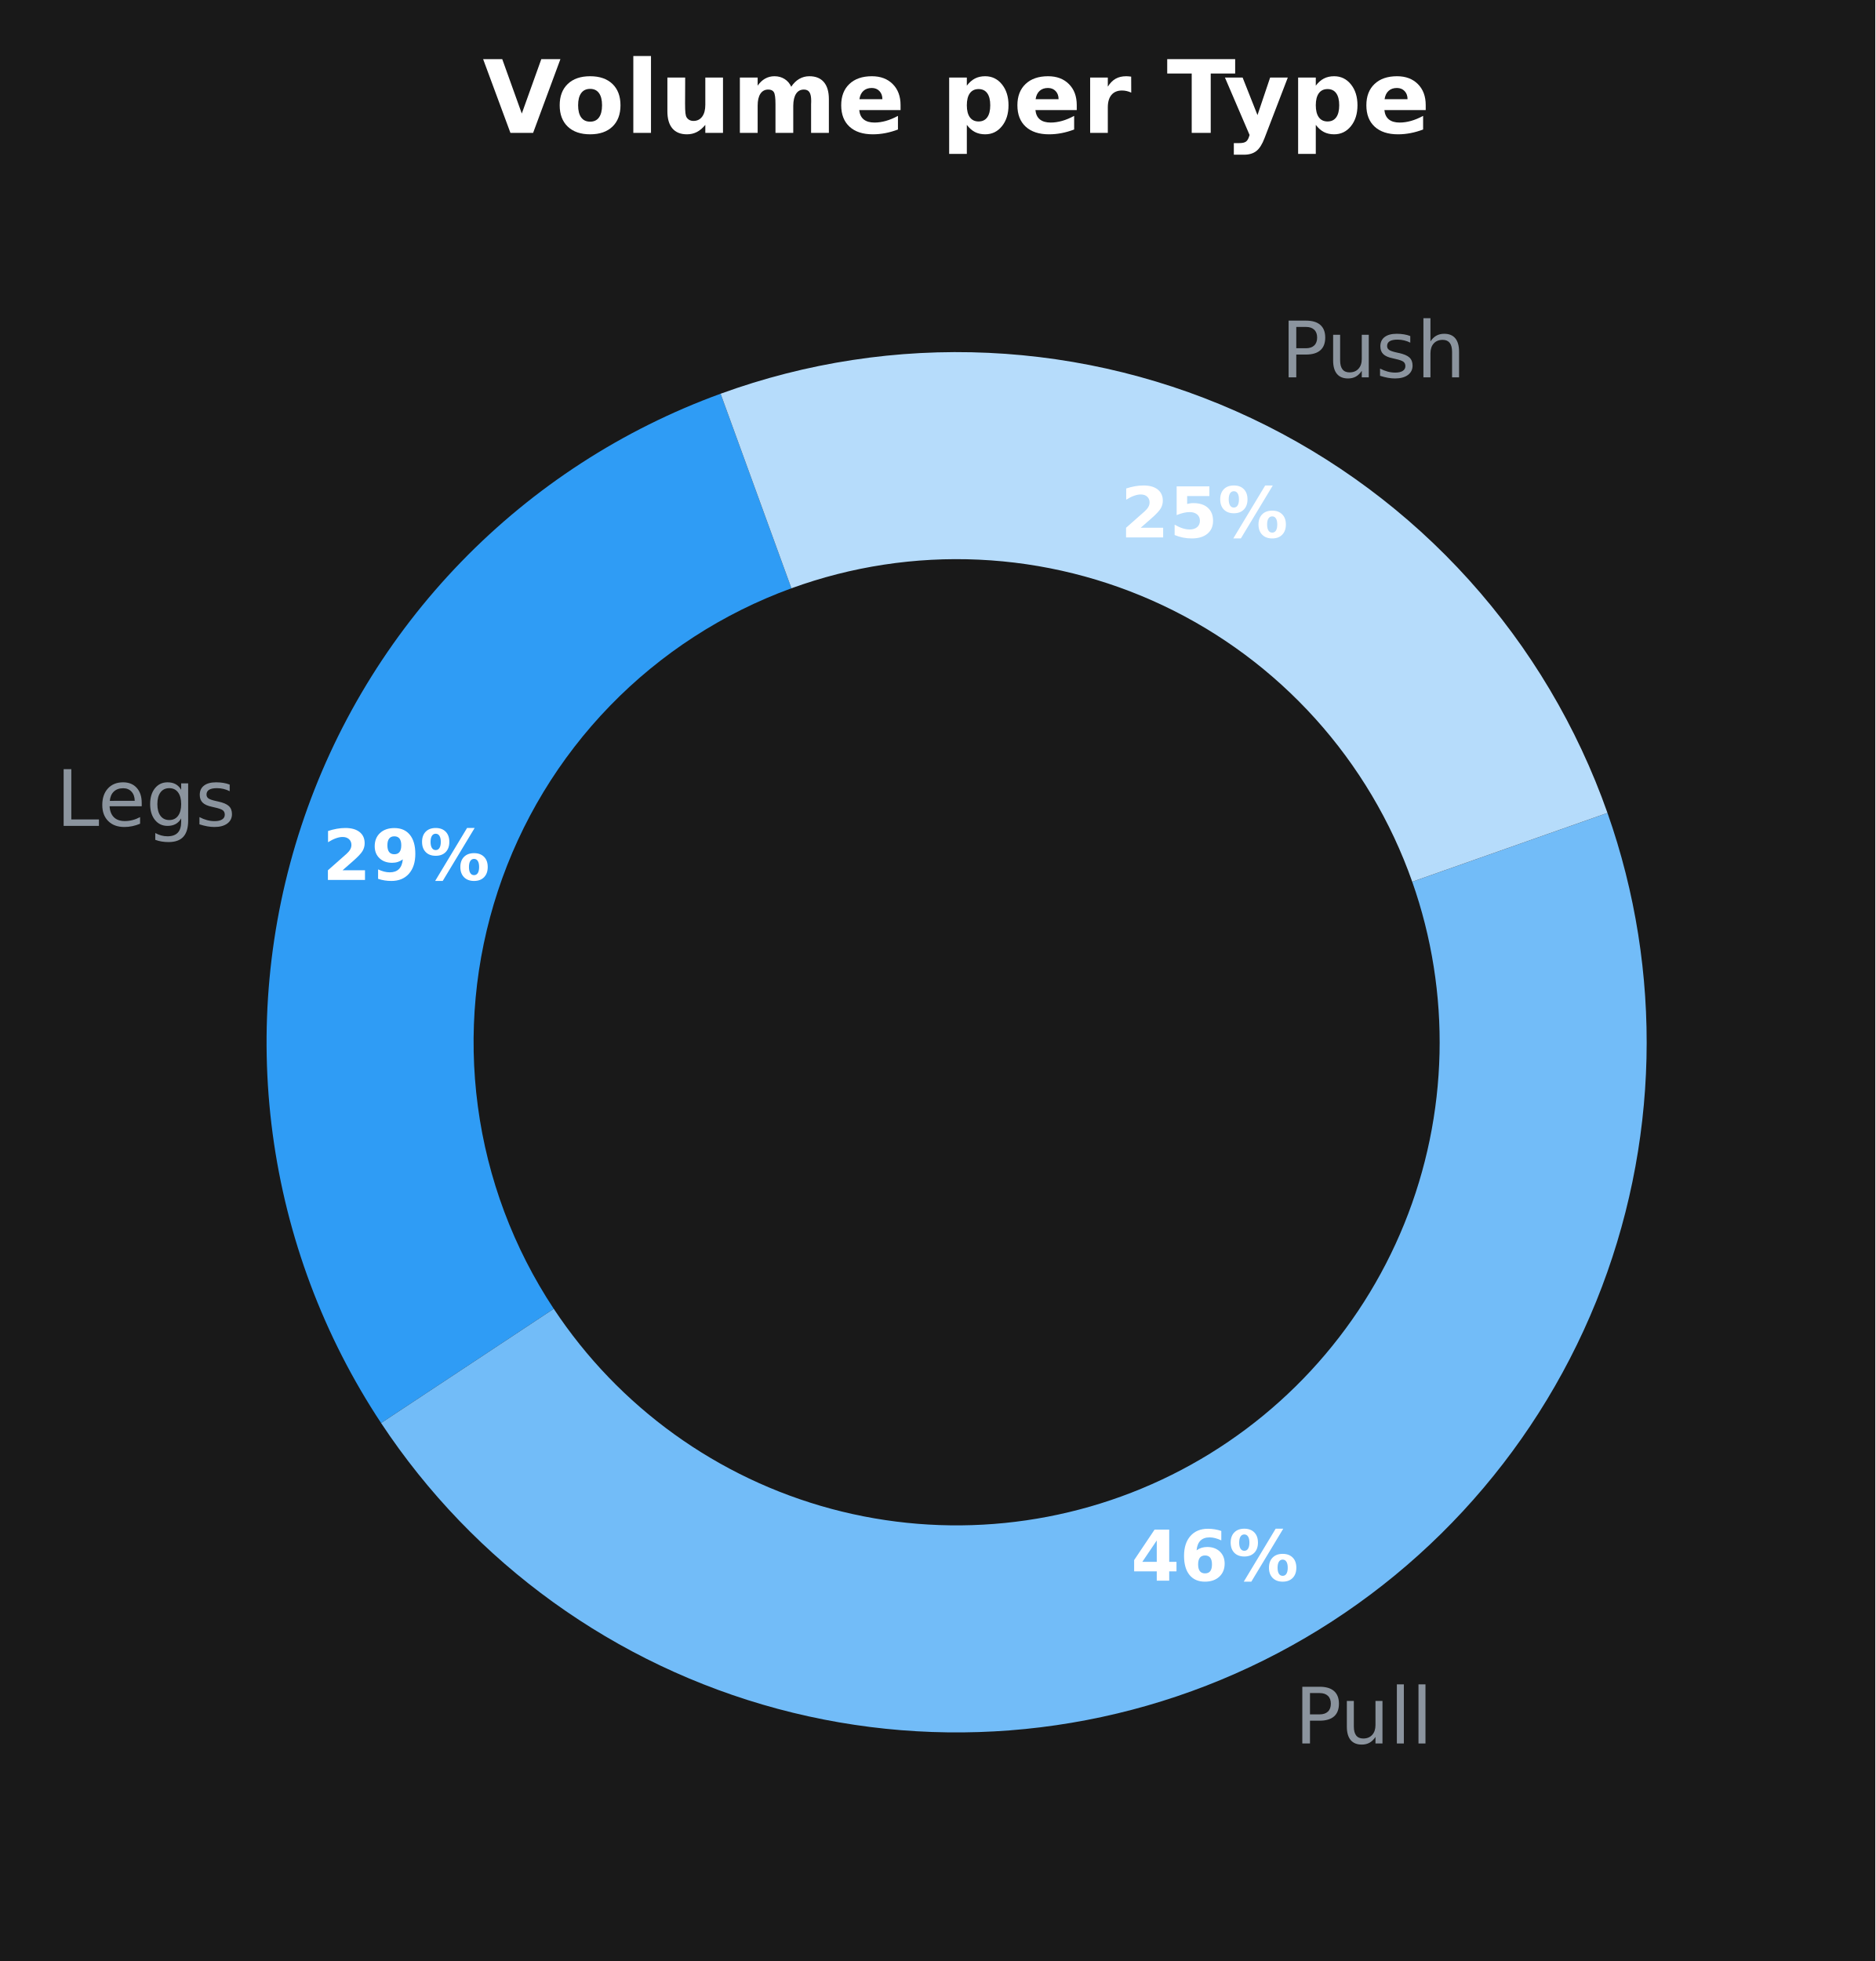
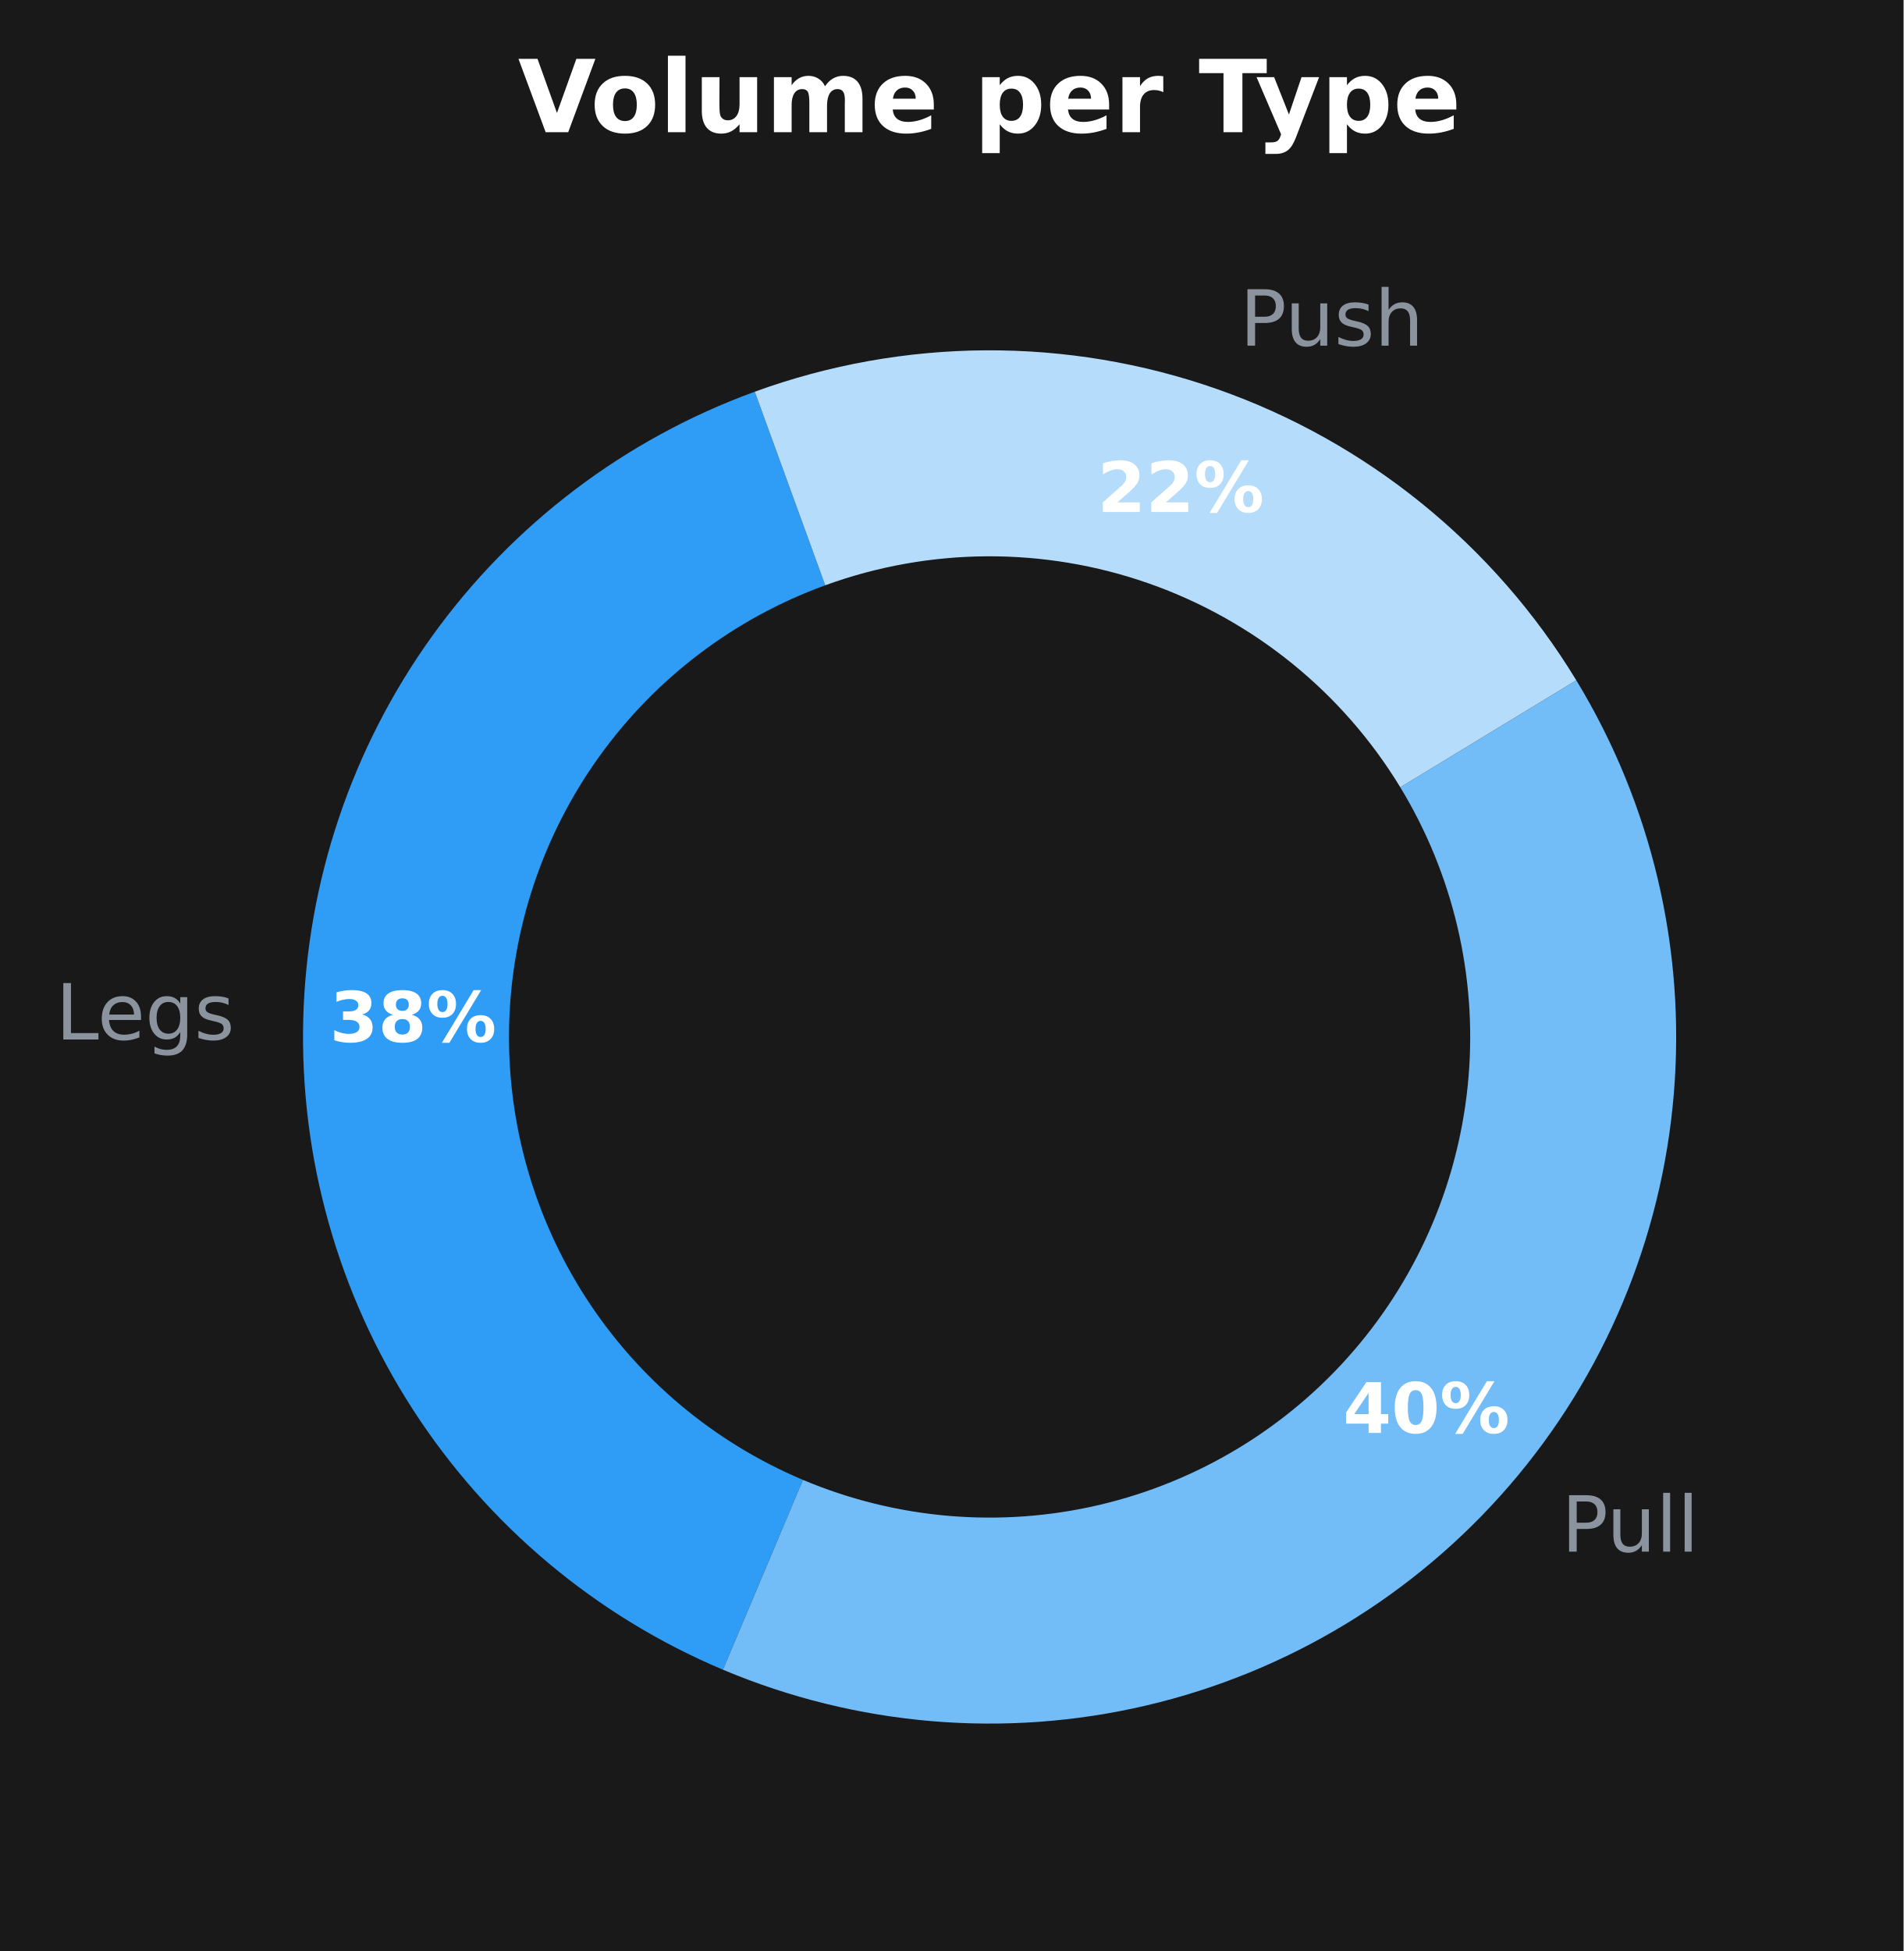
- <svg xmlns="http://www.w3.org/2000/svg" xmlns:xlink="http://www.w3.org/1999/xlink" width="241.05pt" height="252.038pt" viewBox="0 0 241.05 252.038" version="1.1">
+ <svg xmlns="http://www.w3.org/2000/svg" xmlns:xlink="http://www.w3.org/1999/xlink" width="245.932pt" height="252.038pt" viewBox="0 0 245.932 252.038" version="1.1">
  <defs>
    <style type="text/css">*{stroke-linejoin: round; stroke-linecap: butt}</style>
  </defs>
  <g id="figure_1">
    <g id="patch_1">
-       <path d="M 0 252.038  L 241.05 252.038  L 241.05 0  L 0 0  z " style="fill: #191919" />
+       <path d="M 0 252.038  L 245.932 252.038  L 245.932 0  L 0 0  z " style="fill: #191919" />
    </g>
    <g id="axes_1">
      <g id="patch_2">
-         <path d="M 92.631 50.603  C 80.032 55.189 68.636 62.572 59.3 72.195  C 49.965 81.819 42.932 93.435 38.732 106.167  C 34.531 118.899 33.271 132.42 35.048 145.709  C 36.824 158.998 41.59 171.713 48.987 182.896  L 71.182 168.214  C 66.004 160.387 62.668 151.486 61.424 142.184  C 60.181 132.881 61.063 123.417 64.003 114.504  C 66.943 105.592 71.867 97.461 78.401 90.724  C 84.936 83.988 92.914 78.82 101.733 75.61  z " style="fill: #2f9cf5" />
+         <path d="M 97.513 50.603  C 80.764 56.7 66.234 67.706 55.829 82.178  C 45.424 96.651 39.62 113.929 39.175 131.748  C 38.731 149.567 43.669 167.113 53.34 182.086  C 63.011 197.059 76.974 208.775 93.399 215.698  L 103.735 191.176  C 92.237 186.33 82.463 178.129 75.693 167.648  C 68.924 157.167 65.468 144.884 65.778 132.411  C 66.089 119.938 70.153 107.843 77.436 97.712  C 84.72 87.581 94.89 79.877 106.615 75.61  z " style="fill: #2f9cf5" />
      </g>
      <g id="patch_3">
-         <path d="M 48.987 182.896  C 60.924 200.943 79.062 214.012 99.959 219.625  C 120.856 225.238 143.101 223.016 162.474 213.38  C 181.848 203.743 197.041 187.344 205.172 167.292  C 213.303 147.24 213.823 124.89 206.633 104.482  L 181.534 113.325  C 186.567 127.611 186.203 143.256 180.511 157.292  C 174.82 171.328 164.184 182.808 150.623 189.553  C 137.061 196.299 121.49 197.854 106.862 193.925  C 92.234 189.996 79.538 180.847 71.182 168.214  z " style="fill: #72bcf8" />
+         <path d="M 93.399 215.698  C 110.677 222.98 129.826 224.6 148.082 220.324  C 166.337 216.048 182.775 206.093 195.021 191.895  C 207.267 177.697 214.702 159.976 216.252 141.291  C 217.802 122.605 213.389 103.901 203.649 87.88  L 180.91 101.703  C 187.728 112.918 190.817 126.011 189.732 139.091  C 188.647 152.171 183.443 164.576 174.87 174.514  C 166.298 184.452 154.791 191.421 142.013 194.414  C 129.234 197.408 115.829 196.274 103.735 191.176  z " style="fill: #72bcf8" />
      </g>
      <g id="patch_4">
-         <path d="M 206.633 104.482  C 202.737 93.423 196.686 83.245 188.832 74.539  C 180.977 65.833 171.474 58.77 160.873 53.76  C 150.271 48.749 138.781 45.89 127.068 45.349  C 115.355 44.807 103.65 46.593 92.631 50.603  L 101.733 75.61  C 109.446 72.803 117.639 71.552 125.838 71.931  C 134.038 72.311 142.081 74.312 149.502 77.819  C 156.923 81.326 163.575 86.27 169.073 92.365  C 174.571 98.459 178.807 105.583 181.534 113.325  z " style="fill: #b6dcfb" />
+         <path d="M 203.649 87.88  C 192.997 70.358 176.593 57.061 157.246 50.266  C 137.899 43.471 116.782 43.59 97.513 50.603  L 106.615 75.61  C 120.103 70.701 134.885 70.617 148.428 75.373  C 161.97 80.13 173.454 89.438 180.91 101.703  z " style="fill: #b6dcfb" />
      </g>
      <g id="matplotlib.axis_1" />
      <g id="matplotlib.axis_2" />
      <g id="text_1">
-         <g style="fill: #8b949e" transform="translate(7.2 106.1473) scale(0.1 -0.1)">
+         <g style="fill: #8b949e" transform="translate(7.2 134.2866) scale(0.1 -0.1)">
          <defs>
            <path id="DejaVuSans-4c" d="M 628 4666  L 1259 4666  L 1259 531  L 3531 531  L 3531 0  L 628 0  L 628 4666  z " transform="scale(0.015625)" />
            <path id="DejaVuSans-65" d="M 3597 1894  L 3597 1613  L 953 1613  Q 991 1019 1311 708  Q 1631 397 2203 397  Q 2534 397 2845 478  Q 3156 559 3463 722  L 3463 178  Q 3153 47 2828 -22  Q 2503 -91 2169 -91  Q 1331 -91 842 396  Q 353 884 353 1716  Q 353 2575 817 3079  Q 1281 3584 2069 3584  Q 2775 3584 3186 3129  Q 3597 2675 3597 1894  z M 3022 2063  Q 3016 2534 2758 2815  Q 2500 3097 2075 3097  Q 1594 3097 1305 2825  Q 1016 2553 972 2059  L 3022 2063  z " transform="scale(0.015625)" />
            <path id="DejaVuSans-67" d="M 2906 1791  Q 2906 2416 2648 2759  Q 2391 3103 1925 3103  Q 1463 3103 1205 2759  Q 947 2416 947 1791  Q 947 1169 1205 825  Q 1463 481 1925 481  Q 2391 481 2648 825  Q 2906 1169 2906 1791  z M 3481 434  Q 3481 -459 3084 -895  Q 2688 -1331 1869 -1331  Q 1566 -1331 1297 -1286  Q 1028 -1241 775 -1147  L 775 -588  Q 1028 -725 1275 -790  Q 1522 -856 1778 -856  Q 2344 -856 2625 -561  Q 2906 -266 2906 331  L 2906 616  Q 2728 306 2450 153  Q 2172 0 1784 0  Q 1141 0 747 490  Q 353 981 353 1791  Q 353 2603 747 3093  Q 1141 3584 1784 3584  Q 2172 3584 2450 3431  Q 2728 3278 2906 2969  L 2906 3500  L 3481 3500  L 3481 434  z " transform="scale(0.015625)" />
            <path id="DejaVuSans-73" d="M 2834 3397  L 2834 2853  Q 2591 2978 2328 3040  Q 2066 3103 1784 3103  Q 1356 3103 1142 2972  Q 928 2841 928 2578  Q 928 2378 1081 2264  Q 1234 2150 1697 2047  L 1894 2003  Q 2506 1872 2764 1633  Q 3022 1394 3022 966  Q 3022 478 2636 193  Q 2250 -91 1575 -91  Q 1294 -91 989 -36  Q 684 19 347 128  L 347 722  Q 666 556 975 473  Q 1284 391 1588 391  Q 1994 391 2212 530  Q 2431 669 2431 922  Q 2431 1156 2273 1281  Q 2116 1406 1581 1522  L 1381 1569  Q 847 1681 609 1914  Q 372 2147 372 2553  Q 372 3047 722 3315  Q 1072 3584 1716 3584  Q 2034 3584 2315 3537  Q 2597 3491 2834 3397  z " transform="scale(0.015625)" />
          </defs>
          <use xlink:href="#DejaVuSans-4c" />
          <use xlink:href="#DejaVuSans-65" transform="translate(53.96289 0)" />
          <use xlink:href="#DejaVuSans-67" transform="translate(115.4863 0)" />
          <use xlink:href="#DejaVuSans-73" transform="translate(178.9629 0)" />
        </g>
      </g>
      <g id="text_2">
-         <g style="fill: #ffffff" transform="translate(41.43856 113.097) scale(0.09 -0.09)">
+         <g style="fill: #ffffff" transform="translate(42.59252 134.5852) scale(0.09 -0.09)">
          <defs>
-             <path id="DejaVuSans-Bold-32" d="M 1844 884  L 3897 884  L 3897 0  L 506 0  L 506 884  L 2209 2388  Q 2438 2594 2547 2791  Q 2656 2988 2656 3200  Q 2656 3528 2436 3728  Q 2216 3928 1850 3928  Q 1569 3928 1234 3808  Q 900 3688 519 3450  L 519 4475  Q 925 4609 1322 4679  Q 1719 4750 2100 4750  Q 2938 4750 3402 4381  Q 3866 4013 3866 3353  Q 3866 2972 3669 2642  Q 3472 2313 2841 1759  L 1844 884  z " transform="scale(0.015625)" />
-             <path id="DejaVuSans-Bold-39" d="M 641 103  L 641 966  Q 928 831 1190 764  Q 1453 697 1709 697  Q 2247 697 2547 995  Q 2847 1294 2900 1881  Q 2688 1725 2447 1647  Q 2206 1569 1925 1569  Q 1209 1569 770 1986  Q 331 2403 331 3084  Q 331 3838 820 4291  Q 1309 4744 2131 4744  Q 3044 4744 3544 4128  Q 4044 3513 4044 2388  Q 4044 1231 3459 570  Q 2875 -91 1856 -91  Q 1528 -91 1228 -42  Q 928 6 641 103  z M 2125 2350  Q 2441 2350 2600 2554  Q 2759 2759 2759 3169  Q 2759 3575 2600 3781  Q 2441 3988 2125 3988  Q 1809 3988 1650 3781  Q 1491 3575 1491 3169  Q 1491 2759 1650 2554  Q 1809 2350 2125 2350  z " transform="scale(0.015625)" />
+             <path id="DejaVuSans-Bold-33" d="M 2981 2516  Q 3453 2394 3698 2092  Q 3944 1791 3944 1325  Q 3944 631 3412 270  Q 2881 -91 1863 -91  Q 1503 -91 1142 -33  Q 781 25 428 141  L 428 1069  Q 766 900 1098 814  Q 1431 728 1753 728  Q 2231 728 2486 893  Q 2741 1059 2741 1369  Q 2741 1688 2480 1852  Q 2219 2016 1709 2016  L 1228 2016  L 1228 2791  L 1734 2791  Q 2188 2791 2409 2933  Q 2631 3075 2631 3366  Q 2631 3634 2415 3781  Q 2200 3928 1806 3928  Q 1516 3928 1219 3862  Q 922 3797 628 3669  L 628 4550  Q 984 4650 1334 4700  Q 1684 4750 2022 4750  Q 2931 4750 3382 4451  Q 3834 4153 3834 3553  Q 3834 3144 3618 2883  Q 3403 2622 2981 2516  z " transform="scale(0.015625)" />
+             <path id="DejaVuSans-Bold-38" d="M 2228 2088  Q 1891 2088 1709 1903  Q 1528 1719 1528 1375  Q 1528 1031 1709 848  Q 1891 666 2228 666  Q 2563 666 2741 848  Q 2919 1031 2919 1375  Q 2919 1722 2741 1905  Q 2563 2088 2228 2088  z M 1350 2484  Q 925 2613 709 2878  Q 494 3144 494 3541  Q 494 4131 934 4440  Q 1375 4750 2228 4750  Q 3075 4750 3515 4442  Q 3956 4134 3956 3541  Q 3956 3144 3739 2878  Q 3522 2613 3097 2484  Q 3572 2353 3814 2058  Q 4056 1763 4056 1313  Q 4056 619 3595 264  Q 3134 -91 2228 -91  Q 1319 -91 855 264  Q 391 619 391 1313  Q 391 1763 633 2058  Q 875 2353 1350 2484  z M 1631 3419  Q 1631 3141 1786 2991  Q 1941 2841 2228 2841  Q 2509 2841 2662 2991  Q 2816 3141 2816 3419  Q 2816 3697 2662 3845  Q 2509 3994 2228 3994  Q 1941 3994 1786 3844  Q 1631 3694 1631 3419  z " transform="scale(0.015625)" />
            <path id="DejaVuSans-Bold-25" d="M 4959 1925  Q 4738 1925 4616 1733  Q 4494 1541 4494 1184  Q 4494 825 4614 633  Q 4734 441 4959 441  Q 5184 441 5303 633  Q 5422 825 5422 1184  Q 5422 1541 5301 1733  Q 5181 1925 4959 1925  z M 4959 2450  Q 5541 2450 5875 2112  Q 6209 1775 6209 1184  Q 6209 594 5875 251  Q 5541 -91 4959 -91  Q 4378 -91 4042 251  Q 3706 594 3706 1184  Q 3706 1772 4042 2111  Q 4378 2450 4959 2450  z M 2094 -91  L 1403 -91  L 4319 4750  L 5013 4750  L 2094 -91  z M 1453 4750  Q 2034 4750 2367 4411  Q 2700 4072 2700 3481  Q 2700 2891 2367 2550  Q 2034 2209 1453 2209  Q 872 2209 539 2550  Q 206 2891 206 3481  Q 206 4072 539 4411  Q 872 4750 1453 4750  z M 1453 4225  Q 1228 4225 1106 4031  Q 984 3838 984 3481  Q 984 3122 1106 2926  Q 1228 2731 1453 2731  Q 1678 2731 1798 2926  Q 1919 3122 1919 3481  Q 1919 3838 1797 4031  Q 1675 4225 1453 4225  z " transform="scale(0.015625)" />
          </defs>
-           <use xlink:href="#DejaVuSans-Bold-32" />
-           <use xlink:href="#DejaVuSans-Bold-39" transform="translate(69.58008 0)" />
+           <use xlink:href="#DejaVuSans-Bold-33" />
+           <use xlink:href="#DejaVuSans-Bold-38" transform="translate(69.58008 0)" />
          <use xlink:href="#DejaVuSans-Bold-25" transform="translate(139.1602 0)" />
        </g>
      </g>
      <g id="text_3">
-         <g style="fill: #8b949e" transform="translate(166.4246 224.0812) scale(0.1 -0.1)">
+         <g style="fill: #8b949e" transform="translate(201.738 200.4481) scale(0.1 -0.1)">
          <defs>
            <path id="DejaVuSans-50" d="M 1259 4147  L 1259 2394  L 2053 2394  Q 2494 2394 2734 2622  Q 2975 2850 2975 3272  Q 2975 3691 2734 3919  Q 2494 4147 2053 4147  L 1259 4147  z M 628 4666  L 2053 4666  Q 2838 4666 3239 4311  Q 3641 3956 3641 3272  Q 3641 2581 3239 2228  Q 2838 1875 2053 1875  L 1259 1875  L 1259 0  L 628 0  L 628 4666  z " transform="scale(0.015625)" />
            <path id="DejaVuSans-75" d="M 544 1381  L 544 3500  L 1119 3500  L 1119 1403  Q 1119 906 1312 657  Q 1506 409 1894 409  Q 2359 409 2629 706  Q 2900 1003 2900 1516  L 2900 3500  L 3475 3500  L 3475 0  L 2900 0  L 2900 538  Q 2691 219 2414 64  Q 2138 -91 1772 -91  Q 1169 -91 856 284  Q 544 659 544 1381  z M 1991 3584  L 1991 3584  z " transform="scale(0.015625)" />
            <path id="DejaVuSans-6c" d="M 603 4863  L 1178 4863  L 1178 0  L 603 0  L 603 4863  z " transform="scale(0.015625)" />
          </defs>
          <use xlink:href="#DejaVuSans-50" />
          <use xlink:href="#DejaVuSans-75" transform="translate(58.55273 0)" />
          <use xlink:href="#DejaVuSans-6c" transform="translate(121.9316 0)" />
          <use xlink:href="#DejaVuSans-6c" transform="translate(149.7148 0)" />
        </g>
      </g>
      <g id="text_4">
-         <g style="fill: #ffffff" transform="translate(145.3823 203.1556) scale(0.09 -0.09)">
+         <g style="fill: #ffffff" transform="translate(173.5029 185.1085) scale(0.09 -0.09)">
          <defs>
            <path id="DejaVuSans-Bold-34" d="M 2356 3675  L 1038 1722  L 2356 1722  L 2356 3675  z M 2156 4666  L 3494 4666  L 3494 1722  L 4159 1722  L 4159 850  L 3494 850  L 3494 0  L 2356 0  L 2356 850  L 288 850  L 288 1881  L 2156 4666  z " transform="scale(0.015625)" />
-             <path id="DejaVuSans-Bold-36" d="M 2316 2303  Q 2000 2303 1842 2098  Q 1684 1894 1684 1484  Q 1684 1075 1842 870  Q 2000 666 2316 666  Q 2634 666 2792 870  Q 2950 1075 2950 1484  Q 2950 1894 2792 2098  Q 2634 2303 2316 2303  z M 3803 4544  L 3803 3681  Q 3506 3822 3243 3889  Q 2981 3956 2731 3956  Q 2194 3956 1894 3657  Q 1594 3359 1544 2772  Q 1750 2925 1990 3001  Q 2231 3078 2516 3078  Q 3231 3078 3670 2659  Q 4109 2241 4109 1563  Q 4109 813 3618 361  Q 3128 -91 2303 -91  Q 1394 -91 895 523  Q 397 1138 397 2266  Q 397 3422 980 4083  Q 1563 4744 2578 4744  Q 2900 4744 3203 4694  Q 3506 4644 3803 4544  z " transform="scale(0.015625)" />
+             <path id="DejaVuSans-Bold-30" d="M 2944 2338  Q 2944 3213 2780 3570  Q 2616 3928 2228 3928  Q 1841 3928 1675 3570  Q 1509 3213 1509 2338  Q 1509 1453 1675 1090  Q 1841 728 2228 728  Q 2613 728 2778 1090  Q 2944 1453 2944 2338  z M 4147 2328  Q 4147 1169 3647 539  Q 3147 -91 2228 -91  Q 1306 -91 806 539  Q 306 1169 306 2328  Q 306 3491 806 4120  Q 1306 4750 2228 4750  Q 3147 4750 3647 4120  Q 4147 3491 4147 2328  z " transform="scale(0.015625)" />
          </defs>
          <use xlink:href="#DejaVuSans-Bold-34" />
-           <use xlink:href="#DejaVuSans-Bold-36" transform="translate(69.58008 0)" />
+           <use xlink:href="#DejaVuSans-Bold-30" transform="translate(69.58008 0)" />
          <use xlink:href="#DejaVuSans-Bold-25" transform="translate(139.1602 0)" />
        </g>
      </g>
      <g id="text_5">
-         <g style="fill: #8b949e" transform="translate(164.6628 48.49912) scale(0.1 -0.1)">
+         <g style="fill: #8b949e" transform="translate(160.1853 44.65588) scale(0.1 -0.1)">
          <defs>
            <path id="DejaVuSans-68" d="M 3513 2113  L 3513 0  L 2938 0  L 2938 2094  Q 2938 2591 2744 2837  Q 2550 3084 2163 3084  Q 1697 3084 1428 2787  Q 1159 2491 1159 1978  L 1159 0  L 581 0  L 581 4863  L 1159 4863  L 1159 2956  Q 1366 3272 1645 3428  Q 1925 3584 2291 3584  Q 2894 3584 3203 3211  Q 3513 2838 3513 2113  z " transform="scale(0.015625)" />
          </defs>
          <use xlink:href="#DejaVuSans-50" />
          <use xlink:href="#DejaVuSans-75" transform="translate(58.55273 0)" />
          <use xlink:href="#DejaVuSans-73" transform="translate(121.9316 0)" />
          <use xlink:href="#DejaVuSans-68" transform="translate(174.0312 0)" />
        </g>
      </g>
      <g id="text_6">
-         <g style="fill: #ffffff" transform="translate(144.0369 69.07476) scale(0.09 -0.09)">
+         <g style="fill: #ffffff" transform="translate(141.7717 66.13992) scale(0.09 -0.09)">
          <defs>
-             <path id="DejaVuSans-Bold-35" d="M 678 4666  L 3669 4666  L 3669 3781  L 1638 3781  L 1638 3059  Q 1775 3097 1914 3117  Q 2053 3138 2203 3138  Q 3056 3138 3531 2711  Q 4006 2284 4006 1522  Q 4006 766 3489 337  Q 2972 -91 2053 -91  Q 1656 -91 1267 -14  Q 878 63 494 219  L 494 1166  Q 875 947 1217 837  Q 1559 728 1863 728  Q 2300 728 2551 942  Q 2803 1156 2803 1522  Q 2803 1891 2551 2103  Q 2300 2316 1863 2316  Q 1603 2316 1309 2248  Q 1016 2181 678 2041  L 678 4666  z " transform="scale(0.015625)" />
+             <path id="DejaVuSans-Bold-32" d="M 1844 884  L 3897 884  L 3897 0  L 506 0  L 506 884  L 2209 2388  Q 2438 2594 2547 2791  Q 2656 2988 2656 3200  Q 2656 3528 2436 3728  Q 2216 3928 1850 3928  Q 1569 3928 1234 3808  Q 900 3688 519 3450  L 519 4475  Q 925 4609 1322 4679  Q 1719 4750 2100 4750  Q 2938 4750 3402 4381  Q 3866 4013 3866 3353  Q 3866 2972 3669 2642  Q 3472 2313 2841 1759  L 1844 884  z " transform="scale(0.015625)" />
          </defs>
          <use xlink:href="#DejaVuSans-Bold-32" />
-           <use xlink:href="#DejaVuSans-Bold-35" transform="translate(69.58008 0)" />
+           <use xlink:href="#DejaVuSans-Bold-32" transform="translate(69.58008 0)" />
          <use xlink:href="#DejaVuSans-Bold-25" transform="translate(139.1602 0)" />
        </g>
      </g>
      <g id="text_7">
-         <g style="fill: #ffffff" transform="translate(62.04039 17.07797) scale(0.13 -0.13)">
+         <g style="fill: #ffffff" transform="translate(66.92256 17.07797) scale(0.13 -0.13)">
          <defs>
            <path id="DejaVuSans-Bold-56" d="M 31 4666  L 1241 4666  L 2478 1222  L 3713 4666  L 4922 4666  L 3194 0  L 1759 0  L 31 4666  z " transform="scale(0.015625)" />
            <path id="DejaVuSans-Bold-6f" d="M 2203 2784  Q 1831 2784 1636 2517  Q 1441 2250 1441 1747  Q 1441 1244 1636 976  Q 1831 709 2203 709  Q 2569 709 2762 976  Q 2956 1244 2956 1747  Q 2956 2250 2762 2517  Q 2569 2784 2203 2784  z M 2203 3584  Q 3106 3584 3614 3096  Q 4122 2609 4122 1747  Q 4122 884 3614 396  Q 3106 -91 2203 -91  Q 1297 -91 786 396  Q 275 884 275 1747  Q 275 2609 786 3096  Q 1297 3584 2203 3584  z " transform="scale(0.015625)" />
            <path id="DejaVuSans-Bold-6c" d="M 538 4863  L 1656 4863  L 1656 0  L 538 0  L 538 4863  z " transform="scale(0.015625)" />
            <path id="DejaVuSans-Bold-75" d="M 500 1363  L 500 3500  L 1625 3500  L 1625 3150  Q 1625 2866 1622 2436  Q 1619 2006 1619 1863  Q 1619 1441 1641 1255  Q 1663 1069 1716 984  Q 1784 875 1895 815  Q 2006 756 2150 756  Q 2500 756 2700 1025  Q 2900 1294 2900 1772  L 2900 3500  L 4019 3500  L 4019 0  L 2900 0  L 2900 506  Q 2647 200 2364 54  Q 2081 -91 1741 -91  Q 1134 -91 817 281  Q 500 653 500 1363  z " transform="scale(0.015625)" />
            <path id="DejaVuSans-Bold-6d" d="M 3781 2919  Q 3994 3244 4286 3414  Q 4578 3584 4928 3584  Q 5531 3584 5847 3212  Q 6163 2841 6163 2131  L 6163 0  L 5038 0  L 5038 1825  Q 5041 1866 5042 1909  Q 5044 1953 5044 2034  Q 5044 2406 4934 2573  Q 4825 2741 4581 2741  Q 4263 2741 4089 2478  Q 3916 2216 3909 1719  L 3909 0  L 2784 0  L 2784 1825  Q 2784 2406 2684 2573  Q 2584 2741 2328 2741  Q 2006 2741 1831 2477  Q 1656 2213 1656 1722  L 1656 0  L 531 0  L 531 3500  L 1656 3500  L 1656 2988  Q 1863 3284 2130 3434  Q 2397 3584 2719 3584  Q 3081 3584 3359 3409  Q 3638 3234 3781 2919  z " transform="scale(0.015625)" />
            <path id="DejaVuSans-Bold-65" d="M 4031 1759  L 4031 1441  L 1416 1441  Q 1456 1047 1700 850  Q 1944 653 2381 653  Q 2734 653 3104 758  Q 3475 863 3866 1075  L 3866 213  Q 3469 63 3072 -14  Q 2675 -91 2278 -91  Q 1328 -91 801 392  Q 275 875 275 1747  Q 275 2603 792 3093  Q 1309 3584 2216 3584  Q 3041 3584 3536 3087  Q 4031 2591 4031 1759  z M 2881 2131  Q 2881 2450 2695 2645  Q 2509 2841 2209 2841  Q 1884 2841 1681 2658  Q 1478 2475 1428 2131  L 2881 2131  z " transform="scale(0.015625)" />
            <path id="DejaVuSans-Bold-20" transform="scale(0.015625)" />
            <path id="DejaVuSans-Bold-70" d="M 1656 506  L 1656 -1331  L 538 -1331  L 538 3500  L 1656 3500  L 1656 2988  Q 1888 3294 2169 3439  Q 2450 3584 2816 3584  Q 3463 3584 3878 3070  Q 4294 2556 4294 1747  Q 4294 938 3878 423  Q 3463 -91 2816 -91  Q 2450 -91 2169 54  Q 1888 200 1656 506  z M 2400 2772  Q 2041 2772 1848 2508  Q 1656 2244 1656 1747  Q 1656 1250 1848 986  Q 2041 722 2400 722  Q 2759 722 2948 984  Q 3138 1247 3138 1747  Q 3138 2247 2948 2509  Q 2759 2772 2400 2772  z " transform="scale(0.015625)" />
            <path id="DejaVuSans-Bold-72" d="M 3138 2547  Q 2991 2616 2845 2648  Q 2700 2681 2553 2681  Q 2122 2681 1889 2404  Q 1656 2128 1656 1613  L 1656 0  L 538 0  L 538 3500  L 1656 3500  L 1656 2925  Q 1872 3269 2151 3426  Q 2431 3584 2822 3584  Q 2878 3584 2943 3579  Q 3009 3575 3134 3559  L 3138 2547  z " transform="scale(0.015625)" />
            <path id="DejaVuSans-Bold-54" d="M 31 4666  L 4331 4666  L 4331 3756  L 2784 3756  L 2784 0  L 1581 0  L 1581 3756  L 31 3756  L 31 4666  z " transform="scale(0.015625)" />
            <path id="DejaVuSans-Bold-79" d="M 78 3500  L 1197 3500  L 2138 1125  L 2938 3500  L 4056 3500  L 2584 -331  Q 2363 -916 2067 -1148  Q 1772 -1381 1288 -1381  L 641 -1381  L 641 -647  L 991 -647  Q 1275 -647 1404 -556  Q 1534 -466 1606 -231  L 1638 -134  L 78 3500  z " transform="scale(0.015625)" />
          </defs>
          <use xlink:href="#DejaVuSans-Bold-56" />
          <use xlink:href="#DejaVuSans-Bold-6f" transform="translate(71.89258 0)" />
          <use xlink:href="#DejaVuSans-Bold-6c" transform="translate(140.5938 0)" />
          <use xlink:href="#DejaVuSans-Bold-75" transform="translate(174.8711 0)" />
          <use xlink:href="#DejaVuSans-Bold-6d" transform="translate(246.0625 0)" />
          <use xlink:href="#DejaVuSans-Bold-65" transform="translate(350.2617 0)" />
          <use xlink:href="#DejaVuSans-Bold-20" transform="translate(418.084 0)" />
          <use xlink:href="#DejaVuSans-Bold-70" transform="translate(452.8984 0)" />
          <use xlink:href="#DejaVuSans-Bold-65" transform="translate(524.4805 0)" />
          <use xlink:href="#DejaVuSans-Bold-72" transform="translate(592.3027 0)" />
          <use xlink:href="#DejaVuSans-Bold-20" transform="translate(641.6191 0)" />
          <use xlink:href="#DejaVuSans-Bold-54" transform="translate(676.4336 0)" />
          <use xlink:href="#DejaVuSans-Bold-79" transform="translate(732.7715 0)" />
          <use xlink:href="#DejaVuSans-Bold-70" transform="translate(797.957 0)" />
          <use xlink:href="#DejaVuSans-Bold-65" transform="translate(869.5391 0)" />
        </g>
      </g>
    </g>
  </g>
</svg>
